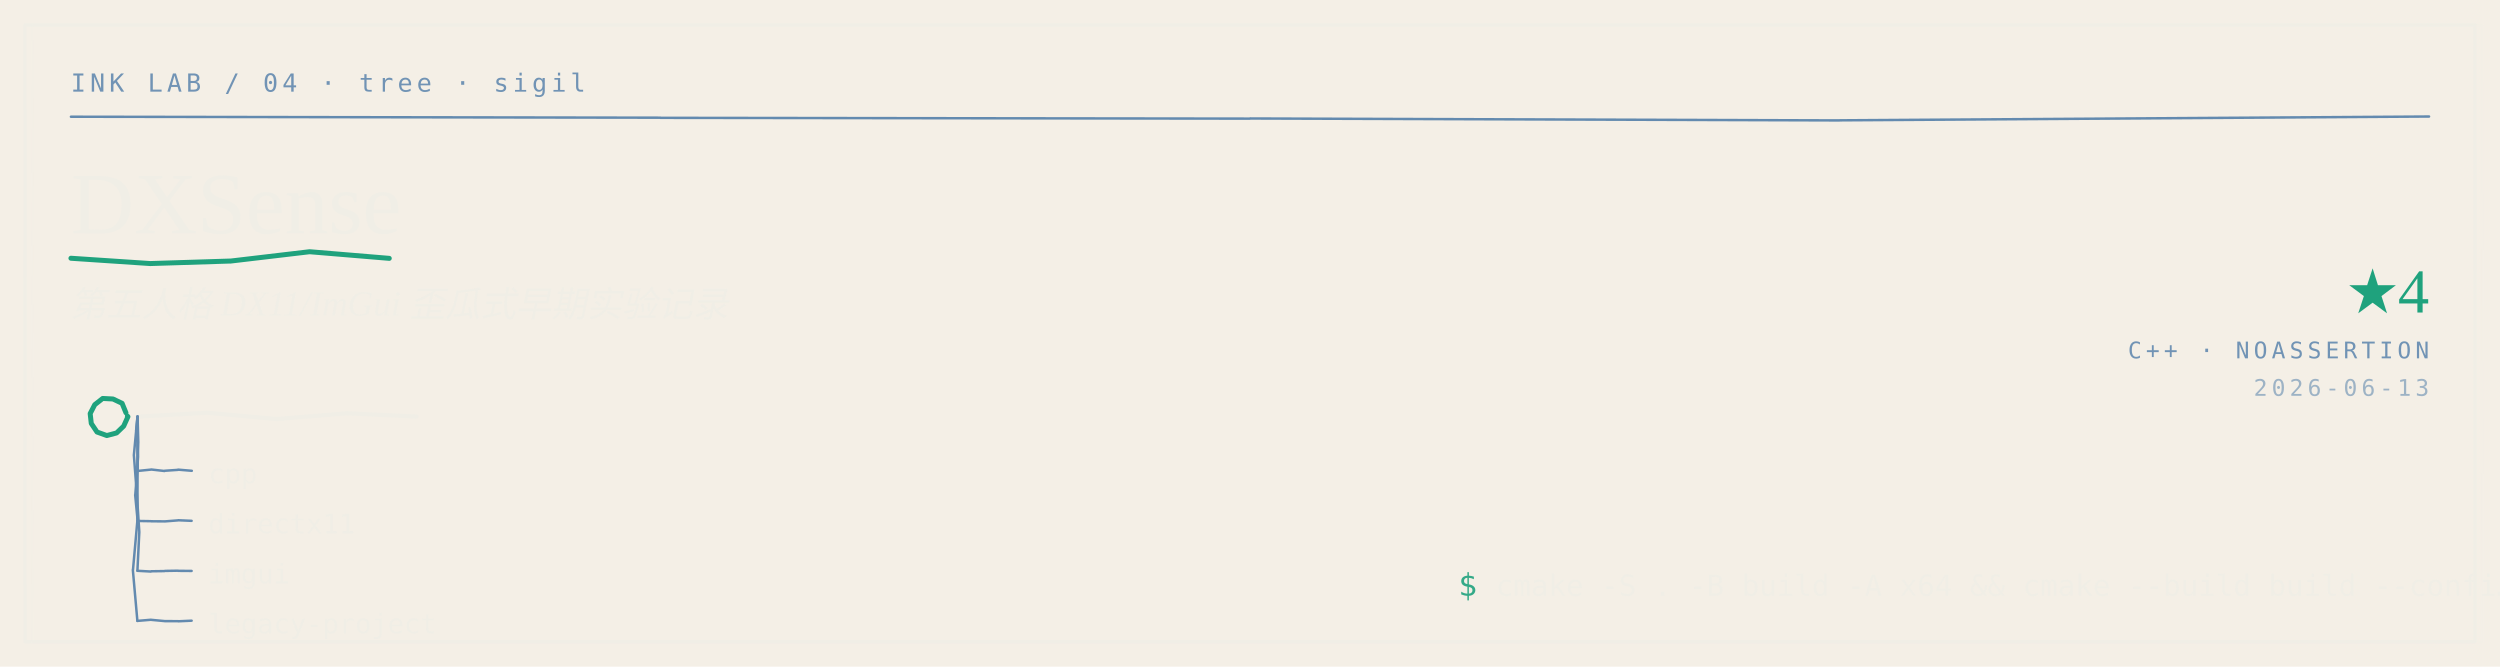
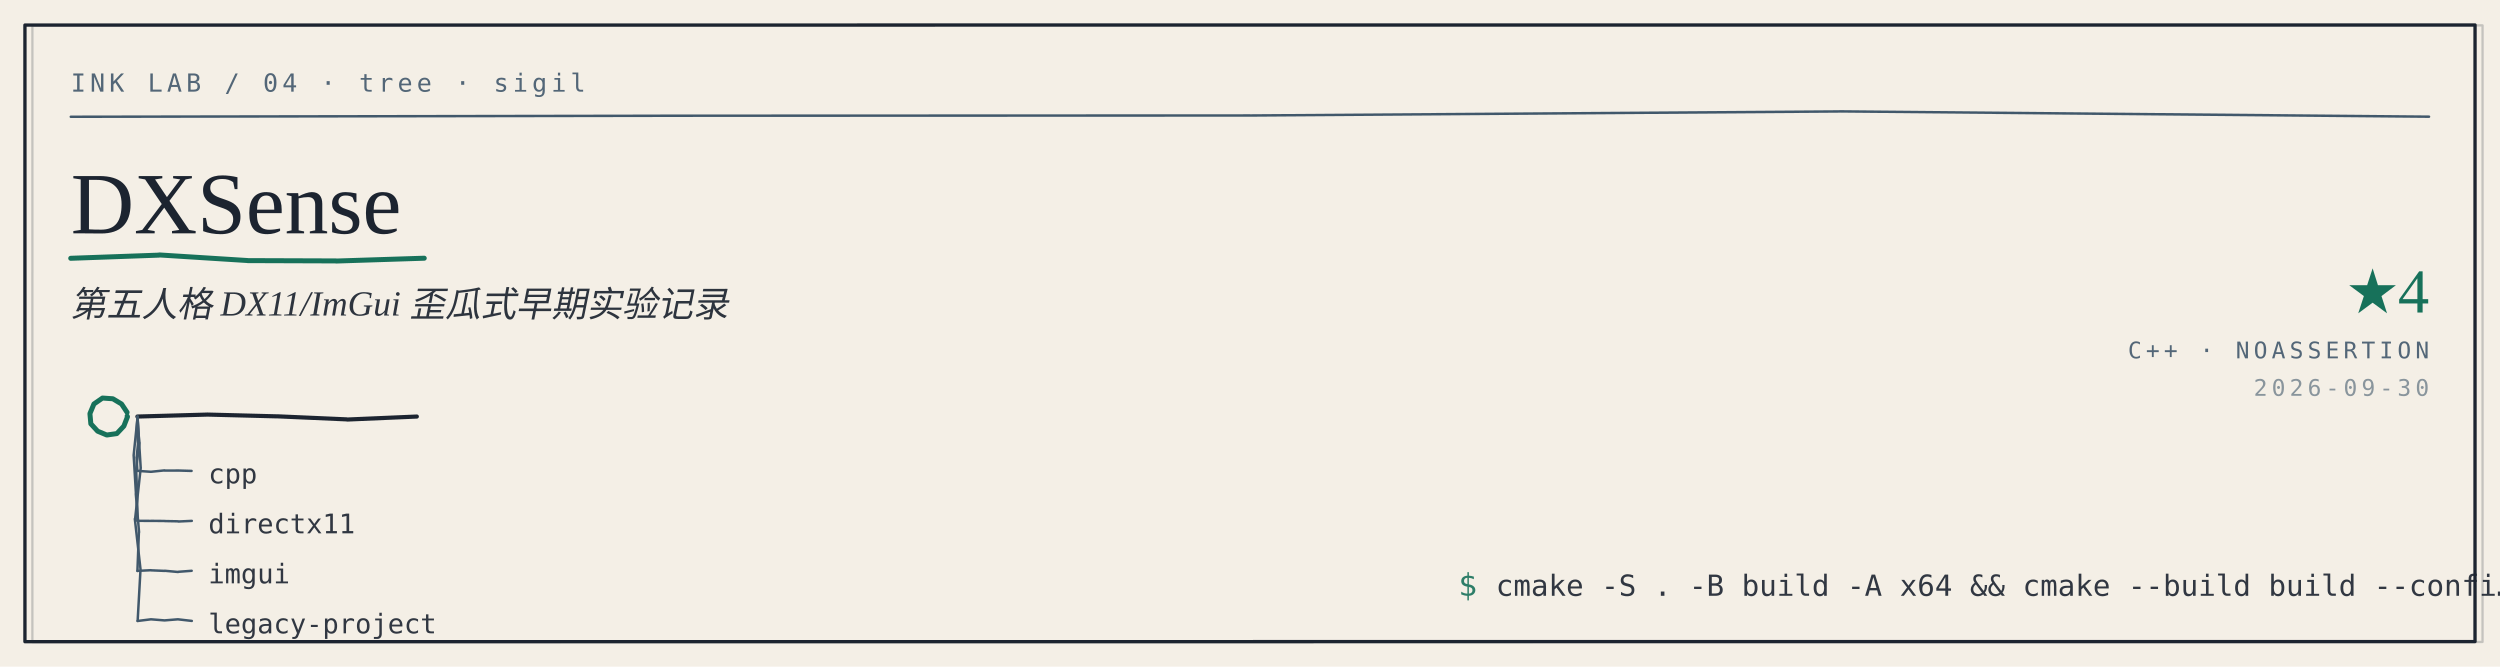
<svg xmlns="http://www.w3.org/2000/svg" width="1200" height="320" viewBox="0 0 1200 320" role="img" aria-label="DXSense — 第五人格 DX11/ImGui 歪瓜式早期实验记录" font-family="Georgia,'Iowan Old Style','Times New Roman',Times,serif">
  <rect width="1200" height="320" fill="#F4EFE6" />
-   <text x="34" y="44" font-size="12" font-family="ui-monospace,'Cascadia Mono',Consolas,'SF Mono',monospace" font-weight="400" fill="#638aaf" text-anchor="start" letter-spacing="2.0" opacity="0.9">INK LAB / 04 · tree · sigil</text>
-   <path d="M34.05 56.03 L317.02 56.49 L316.99 56.56 L599.96 56.94 L600.0 56.87 L882.96 57.8 L883.04 57.76 L1165.94 55.93" fill="none" stroke="#638aaf" stroke-width="1.2" stroke-linecap="round" stroke-linejoin="round" opacity="1.0" />
-   <text x="34" y="112" font-size="42" font-family="Georgia,'Iowan Old Style','Times New Roman',Times,serif" font-weight="400" fill="#f0eee6" text-anchor="start">DXSense</text>
-   <path d="M34.05 123.96 L72.22 126.51 L72.23 126.5 L110.5 125.3 L110.5 125.33 L148.6 120.83 L148.64 120.83 L186.84 124.01" fill="none" stroke="#1fa27d" stroke-width="2.4" stroke-linecap="round" stroke-linejoin="round" opacity="1.0" />
-   <text x="34" y="152" font-size="17" font-family="Georgia,'Iowan Old Style','Times New Roman',Times,serif" font-weight="400" fill="#f0eee6" text-anchor="start" font-style="italic" opacity="0.92">第五人格 DX11/ImGui 歪瓜式早期实验记录</text>
-   <path d="M61.14 199.71 L61.4 200.01 L59.36 204.54 L55.96 207.82 L51.27 209.06 L46.57 207.37 L43.81 203.25 L43.28 198.52 L45.48 194.25 L49.29 191.26 L54.21 191.51 L58.6 193.59 L60.45 198.11" fill="none" stroke="#1fa27d" stroke-width="2.4" stroke-linecap="round" stroke-linejoin="round" opacity="1.0" />
-   <path d="M65.96 200.0 L99.57 198.11 L99.55 198.14 L132.98 201.18 L133.02 201.12 L166.45 198.41 L166.53 198.38 L199.93 199.94" fill="none" stroke="#f0eee6" stroke-width="2.0" stroke-linecap="round" stroke-linejoin="round" opacity="1.0" />
-   <path d="M66.02 199.95 L65.38 206.43 L65.34 206.46 L66.05 213.07 L66.0 213.07 L66.23 219.45 L66.21 219.55 L65.94 225.96" fill="none" stroke="#638aaf" stroke-width="1.2" stroke-linecap="round" stroke-linejoin="round" opacity="1.0" />
-   <path d="M66.03 226.06 L72.56 225.4 L72.57 225.36 L78.96 226.08 L79.02 225.97 L85.45 225.53 L85.45 225.43 L92.06 225.98" fill="none" stroke="#638aaf" stroke-width="1.2" stroke-linecap="round" stroke-linejoin="round" opacity="1.0" />
-   <text x="100" y="232" font-size="13" font-family="ui-monospace,'Cascadia Mono',Consolas,'SF Mono',monospace" font-weight="400" fill="#f0eee6" text-anchor="start" opacity="0.9">cpp</text>
-   <path d="M66.04 199.96 L66.38 212.48 L66.36 212.47 L66.02 225.05 L65.94 225.05 L64.93 237.51 L64.88 237.56 L66.06 249.93" fill="none" stroke="#638aaf" stroke-width="1.2" stroke-linecap="round" stroke-linejoin="round" opacity="1.0" />
-   <path d="M65.95 250.06 L72.44 250.17 L72.52 250.21 L78.95 250.26 L79.0 250.28 L85.49 249.77 L85.49 249.72 L91.97 250.0" fill="none" stroke="#638aaf" stroke-width="1.2" stroke-linecap="round" stroke-linejoin="round" opacity="1.0" />
-   <text x="100" y="256" font-size="13" font-family="ui-monospace,'Cascadia Mono',Consolas,'SF Mono',monospace" font-weight="400" fill="#f0eee6" text-anchor="start" opacity="0.9">directx11</text>
-   <path d="M65.99 199.95 L64.26 218.45 L64.26 218.52 L65.67 236.98 L65.68 237.05 L66.88 255.49 L66.86 255.57 L65.96 273.94" fill="none" stroke="#638aaf" stroke-width="1.2" stroke-linecap="round" stroke-linejoin="round" opacity="1.0" />
-   <path d="M65.99 273.98 L72.44 274.34 L72.56 274.21 L78.98 274.12 L79.07 274.04 L85.5 273.93 L85.44 274.0 L91.97 274.05" fill="none" stroke="#638aaf" stroke-width="1.2" stroke-linecap="round" stroke-linejoin="round" opacity="1.0" />
-   <text x="100" y="280" font-size="13" font-family="ui-monospace,'Cascadia Mono',Consolas,'SF Mono',monospace" font-weight="400" fill="#f0eee6" text-anchor="start" opacity="0.9">imgui</text>
-   <path d="M66.01 199.94 L65.98 224.49 L66.04 224.51 L65.94 249.03 L66.02 249.03 L63.83 273.54 L63.76 273.47 L65.94 298.02" fill="none" stroke="#638aaf" stroke-width="1.2" stroke-linecap="round" stroke-linejoin="round" opacity="1.0" />
-   <path d="M65.98 298.03 L72.5 297.48 L72.47 297.51 L78.97 298.12 L79.06 298.14 L85.49 298.16 L85.51 298.22 L91.98 297.93" fill="none" stroke="#638aaf" stroke-width="1.2" stroke-linecap="round" stroke-linejoin="round" opacity="1.0" />
-   <text x="100" y="304" font-size="13" font-family="ui-monospace,'Cascadia Mono',Consolas,'SF Mono',monospace" font-weight="400" fill="#f0eee6" text-anchor="start" opacity="0.9">legacy-project</text>
-   <text x="1166" y="150" font-size="30" font-family="Georgia,'Iowan Old Style','Times New Roman',Times,serif" font-weight="400" fill="#1fa27d" text-anchor="end">★4</text>
-   <text x="1166" y="172" font-size="11" font-family="ui-monospace,'Cascadia Mono',Consolas,'SF Mono',monospace" font-weight="400" fill="#638aaf" text-anchor="end" letter-spacing="2.0" opacity="0.9">C++ · NOASSERTION</text>
-   <text x="1166" y="190" font-size="11" font-family="ui-monospace,'Cascadia Mono',Consolas,'SF Mono',monospace" font-weight="400" fill="#638aaf" text-anchor="end" letter-spacing="2.0" opacity="0.6">2026-06-13</text>
-   <text x="700" y="286" font-size="15" font-family="ui-monospace,'Cascadia Mono',Consolas,'SF Mono',monospace" font-weight="400" fill="#1fa27d" text-anchor="start" opacity="0.9">$</text>
-   <text x="718" y="286" font-size="14" font-family="ui-monospace,'Cascadia Mono',Consolas,'SF Mono',monospace" font-weight="400" fill="#f0eee6" text-anchor="start" opacity="0.9">cmake -S . -B build -A x64 &amp;&amp; cmake --build build --confi…</text>
-   <path d="M11.98 11.99 L1188.01 11.99 L1188.0 308.02 L12.02 308.04 Z" fill="none" stroke="#f0eee6" stroke-width="1.6" stroke-linecap="round" stroke-linejoin="round" opacity="1.0" />
-   <path d="M13.96 10.99 L1190.02 10.98 L1190.0 307.04 L14.04 307.06 Z" transform="translate(1.6 1.2)" fill="none" stroke="#f0eee6" stroke-width="1.1" stroke-linecap="round" stroke-linejoin="round" opacity="0.22" />
+   <text x="34" y="44" font-size="12" font-family="ui-monospace,'Cascadia Mono',Consolas,'SF Mono',monospace" font-weight="400" fill="#41586B" text-anchor="start" letter-spacing="2.0" opacity="0.9">INK LAB / 04 · tree · sigil</text>
+   <path d="M33.98 56.05 L317.07 55.57 L316.96 55.55 L599.98 55.43 L599.95 55.44 L883.04 53.49 L882.97 53.46 L1165.93 56.01" fill="none" stroke="#41586B" stroke-width="1.2" stroke-linecap="round" stroke-linejoin="round" opacity="1.0" />
+   <text x="34" y="112" font-size="42" font-family="Georgia,'Iowan Old Style','Times New Roman',Times,serif" font-weight="400" fill="#1C2430" text-anchor="start">DXSense</text>
+   <path d="M33.95 123.98 L76.37 122.46 L76.44 122.37 L118.86 125.06 L118.85 125.09 L161.32 125.24 L161.32 125.3 L203.64 123.94" fill="none" stroke="#17715A" stroke-width="2.4" stroke-linecap="round" stroke-linejoin="round" opacity="1.0" />
+   <text x="34" y="152" font-size="17" font-family="Georgia,'Iowan Old Style','Times New Roman',Times,serif" font-weight="400" fill="#1C2430" text-anchor="start" font-style="italic" opacity="0.92">第五人格 DX11/ImGui 歪瓜式早期实验记录</text>
+   <path d="M61.03 199.72 L61.19 200.05 L59.45 204.53 L56.08 208.12 L51.26 208.81 L46.87 206.97 L43.6 203.42 L43.16 198.54 L45.08 193.92 L49.2 191.06 L54.17 191.41 L58.35 193.92 L61.0 197.93" fill="none" stroke="#17715A" stroke-width="2.4" stroke-linecap="round" stroke-linejoin="round" opacity="1.0" />
+   <path d="M65.95 199.94 L99.56 199.0 L99.44 198.99 L133.05 199.85 L133.02 199.83 L166.43 201.3 L166.57 201.38 L200.07 199.94" fill="none" stroke="#1C2430" stroke-width="2.0" stroke-linecap="round" stroke-linejoin="round" opacity="1.0" />
+   <path d="M65.98 200.05 L65.62 206.55 L65.61 206.56 L66.25 212.94 L66.24 212.99 L65.61 219.48 L65.54 219.47 L65.93 226.01" fill="none" stroke="#41586B" stroke-width="1.2" stroke-linecap="round" stroke-linejoin="round" opacity="1.0" />
+   <path d="M65.96 226.02 L72.5 226.46 L72.54 226.45 L79.04 225.78 L78.98 225.88 L85.44 225.86 L85.53 225.85 L91.95 226.04" fill="none" stroke="#41586B" stroke-width="1.2" stroke-linecap="round" stroke-linejoin="round" opacity="1.0" />
+   <text x="100" y="232" font-size="13" font-family="ui-monospace,'Cascadia Mono',Consolas,'SF Mono',monospace" font-weight="400" fill="#1C2430" text-anchor="start" opacity="0.9">cpp</text>
+   <path d="M65.99 199.96 L66.83 212.53 L66.93 212.5 L65.37 224.94 L65.34 225.02 L65.83 237.48 L65.82 237.44 L65.93 249.93" fill="none" stroke="#41586B" stroke-width="1.2" stroke-linecap="round" stroke-linejoin="round" opacity="1.0" />
+   <path d="M65.96 249.99 L72.43 250.03 L72.55 250.01 L78.97 250.07 L79.05 250.11 L85.48 250.23 L85.54 250.33 L92.06 250.02" fill="none" stroke="#41586B" stroke-width="1.2" stroke-linecap="round" stroke-linejoin="round" opacity="1.0" />
+   <text x="100" y="256" font-size="13" font-family="ui-monospace,'Cascadia Mono',Consolas,'SF Mono',monospace" font-weight="400" fill="#1C2430" text-anchor="start" opacity="0.9">directx11</text>
+   <path d="M66.05 200.06 L64.16 218.45 L64.15 218.49 L65.25 236.93 L65.18 236.98 L66.75 255.5 L66.67 255.49 L65.96 274.05" fill="none" stroke="#41586B" stroke-width="1.2" stroke-linecap="round" stroke-linejoin="round" opacity="1.0" />
+   <path d="M66.01 274.02 L72.49 273.7 L72.43 273.75 L79.01 274.03 L79.02 273.96 L85.49 274.56 L85.53 274.47 L92.0 273.98" fill="none" stroke="#41586B" stroke-width="1.2" stroke-linecap="round" stroke-linejoin="round" opacity="1.0" />
+   <text x="100" y="280" font-size="13" font-family="ui-monospace,'Cascadia Mono',Consolas,'SF Mono',monospace" font-weight="400" fill="#1C2430" text-anchor="start" opacity="0.9">imgui</text>
+   <path d="M66.01 199.93 L67.53 224.44 L67.56 224.47 L64.85 249.07 L64.72 249.07 L67.47 273.47 L67.43 273.53 L66.07 298.03" fill="none" stroke="#41586B" stroke-width="1.2" stroke-linecap="round" stroke-linejoin="round" opacity="1.0" />
+   <path d="M66.04 298.07 L72.53 297.26 L72.49 297.27 L78.95 297.79 L79.0 297.79 L85.48 297.26 L85.46 297.28 L92.07 298.04" fill="none" stroke="#41586B" stroke-width="1.2" stroke-linecap="round" stroke-linejoin="round" opacity="1.0" />
+   <text x="100" y="304" font-size="13" font-family="ui-monospace,'Cascadia Mono',Consolas,'SF Mono',monospace" font-weight="400" fill="#1C2430" text-anchor="start" opacity="0.9">legacy-project</text>
+   <text x="1166" y="150" font-size="30" font-family="Georgia,'Iowan Old Style','Times New Roman',Times,serif" font-weight="400" fill="#17715A" text-anchor="end">★4</text>
+   <text x="1166" y="172" font-size="11" font-family="ui-monospace,'Cascadia Mono',Consolas,'SF Mono',monospace" font-weight="400" fill="#41586B" text-anchor="end" letter-spacing="2.0" opacity="0.9">C++ · NOASSERTION</text>
+   <text x="1166" y="190" font-size="11" font-family="ui-monospace,'Cascadia Mono',Consolas,'SF Mono',monospace" font-weight="400" fill="#41586B" text-anchor="end" letter-spacing="2.0" opacity="0.6">2026-09-30</text>
+   <text x="700" y="286" font-size="15" font-family="ui-monospace,'Cascadia Mono',Consolas,'SF Mono',monospace" font-weight="400" fill="#17715A" text-anchor="start" opacity="0.9">$</text>
+   <text x="718" y="286" font-size="14" font-family="ui-monospace,'Cascadia Mono',Consolas,'SF Mono',monospace" font-weight="400" fill="#1C2430" text-anchor="start" opacity="0.9">cmake -S . -B build -A x64 &amp;&amp; cmake --build build --confi…</text>
+   <path d="M11.97 12.03 L1188.02 11.99 L1188.01 307.96 L11.97 308.01 Z" fill="none" stroke="#1C2430" stroke-width="1.6" stroke-linecap="round" stroke-linejoin="round" opacity="1.0" />
+   <path d="M13.95 11.05 L1190.03 10.98 L1190.02 306.94 L13.94 307.02 Z" transform="translate(1.6 1.2)" fill="none" stroke="#1C2430" stroke-width="1.1" stroke-linecap="round" stroke-linejoin="round" opacity="0.22" />
</svg>
